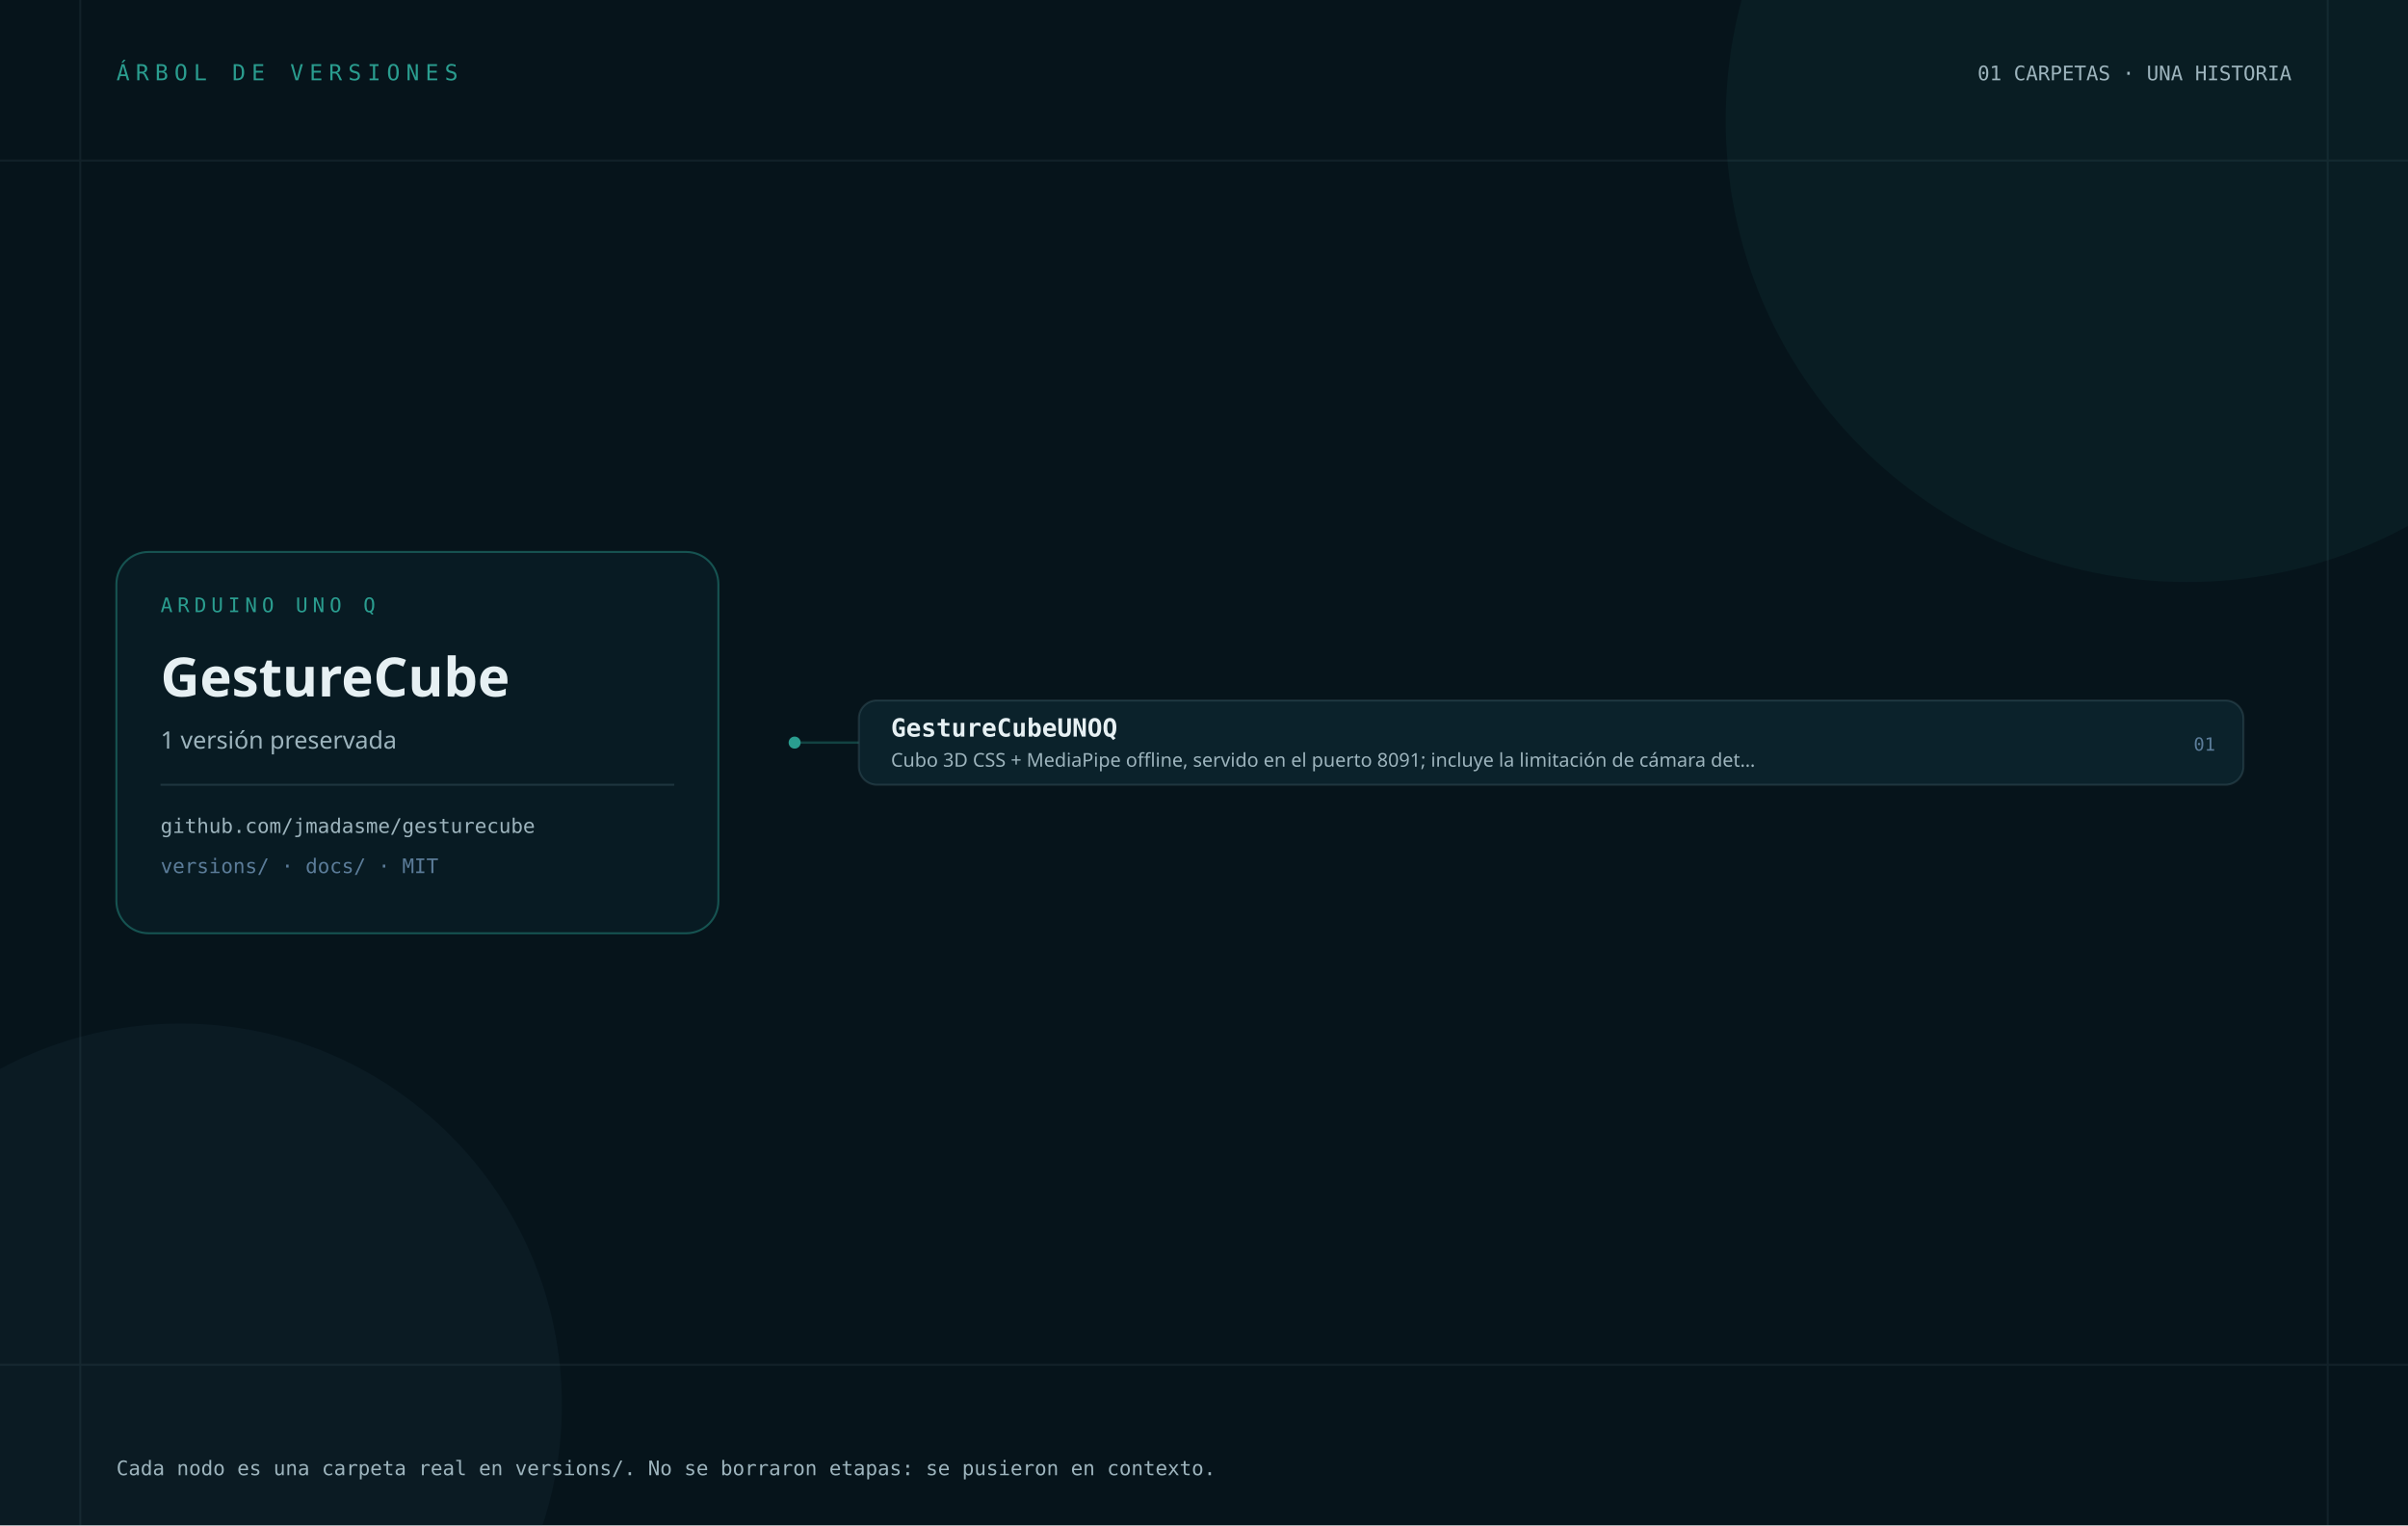
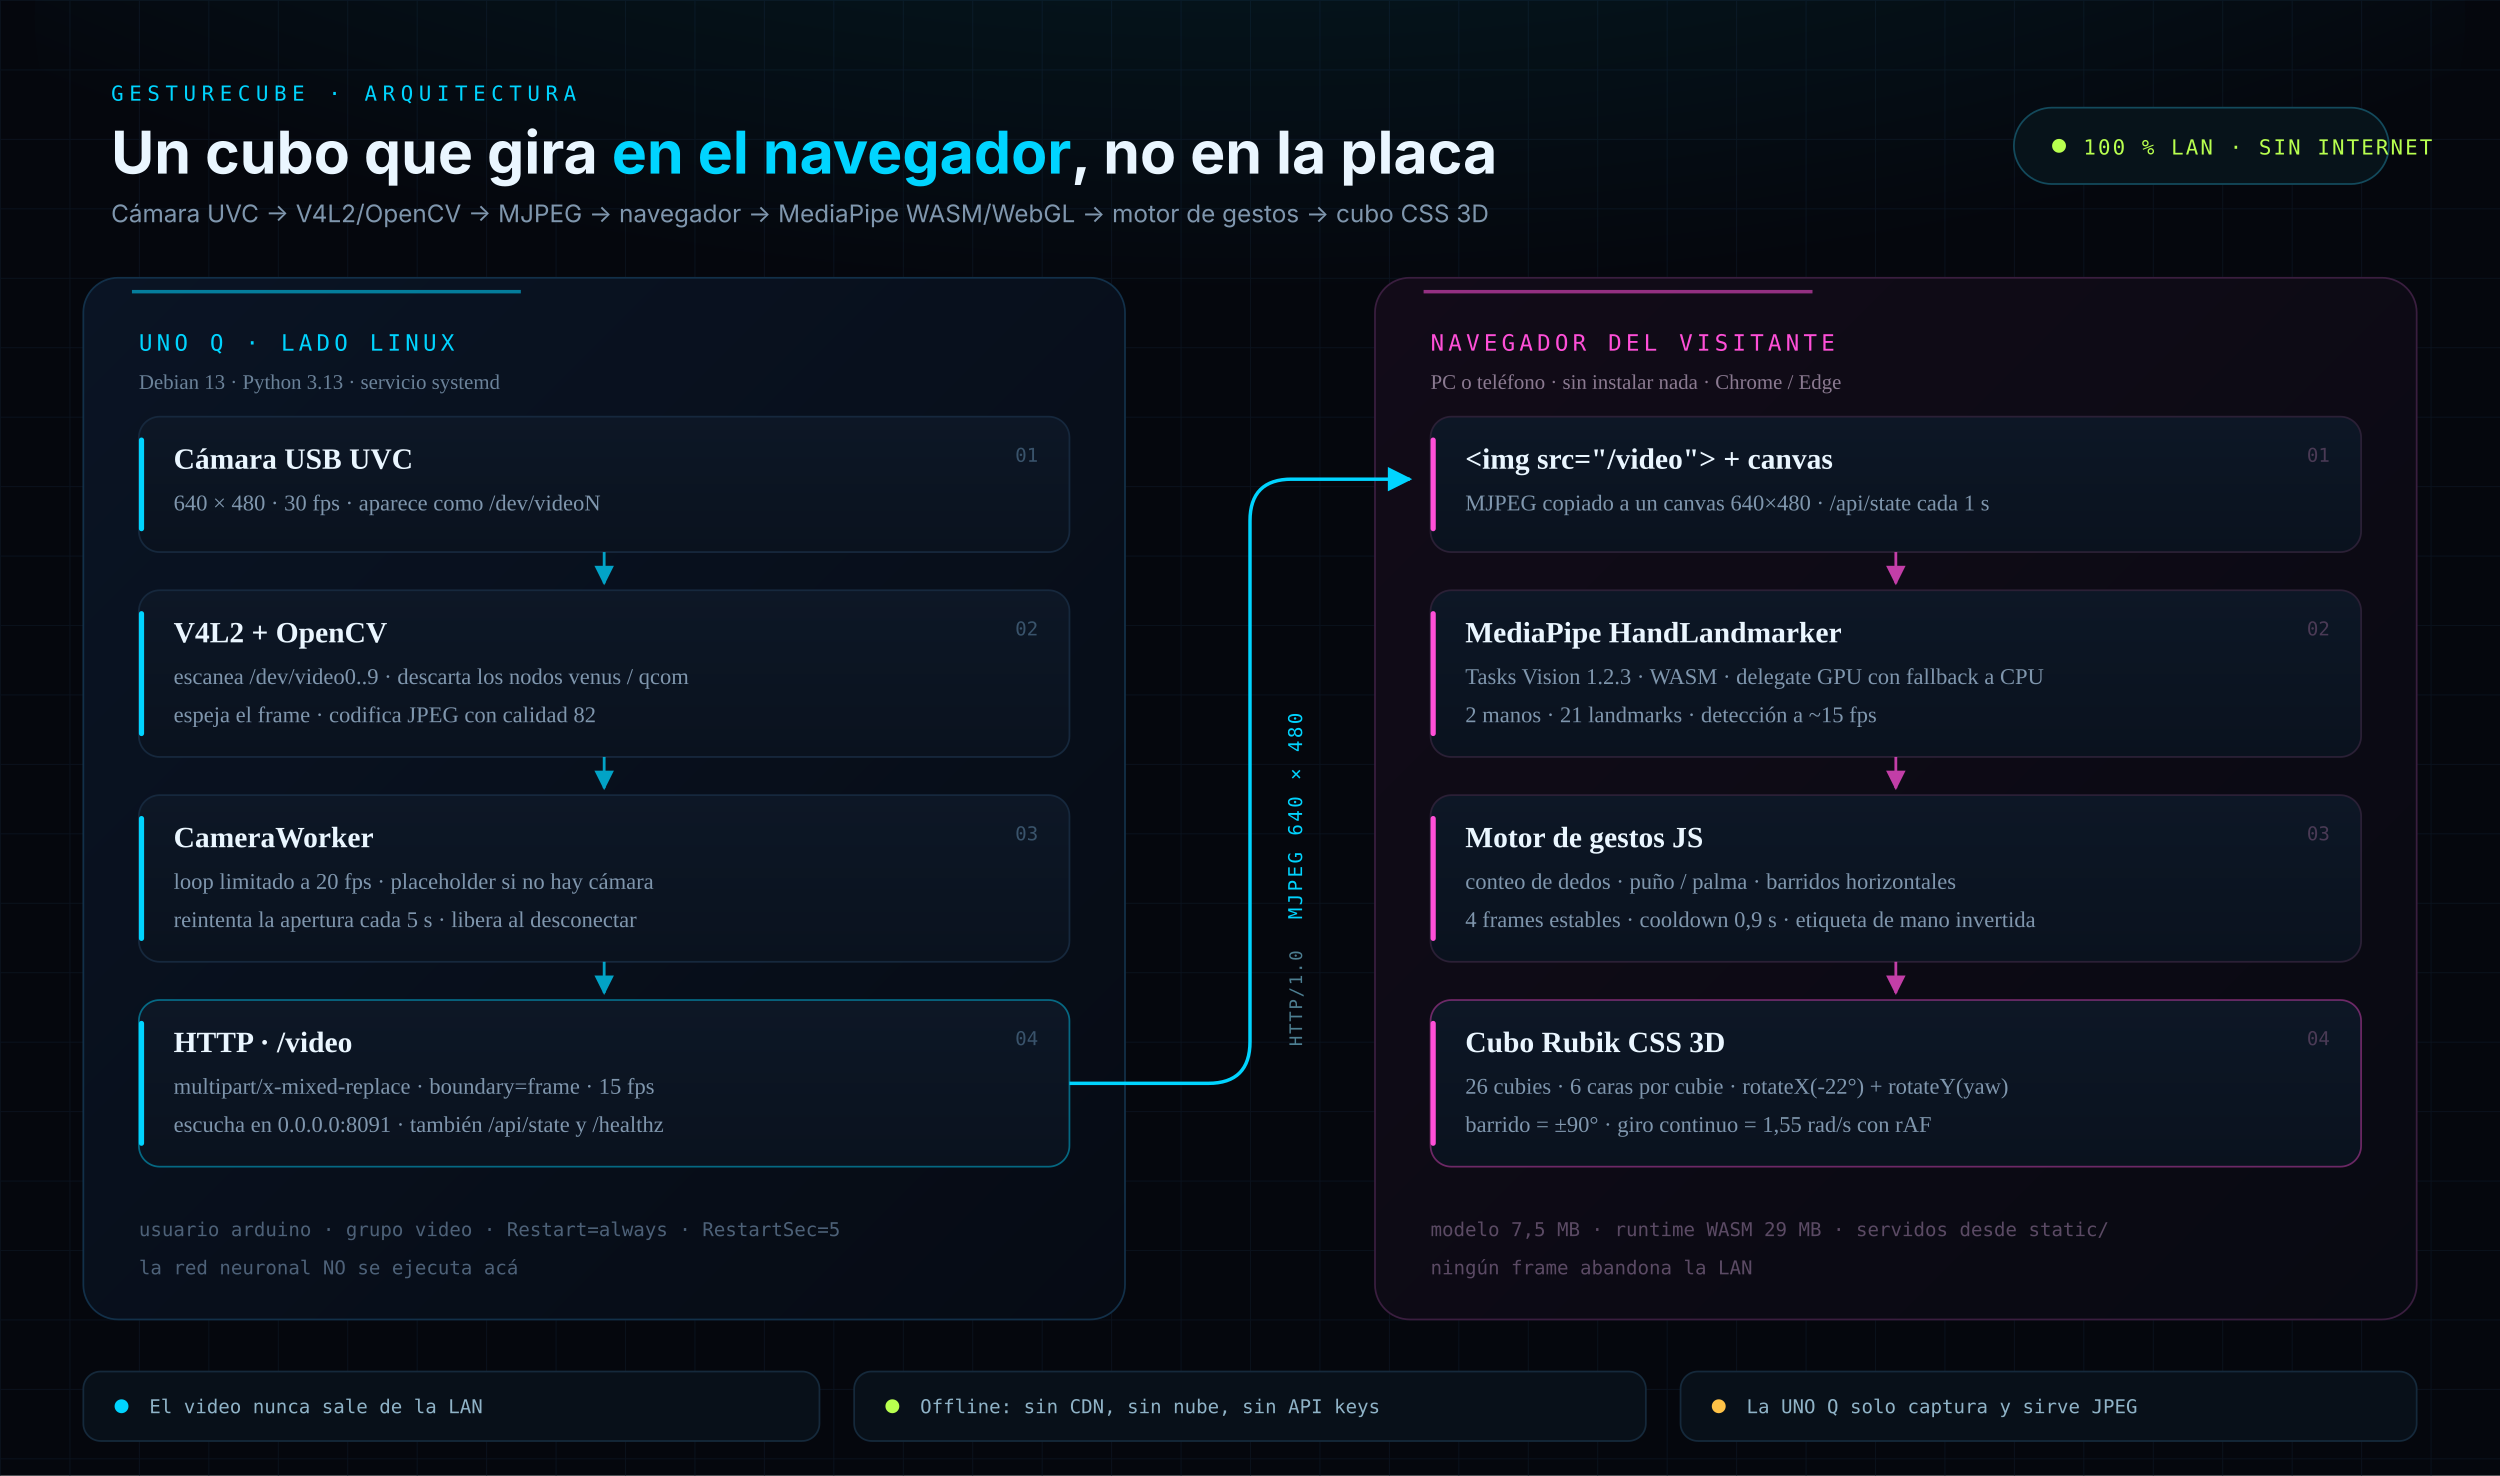
- <svg xmlns="http://www.w3.org/2000/svg" width="1200" height="760" viewBox="0 0 1200 760" role="img" aria-label="Árbol de versiones de GestureCube">
-   <rect width="1200" height="760" fill="#06141b" />
-   <circle cx="1090" cy="60" r="230" fill="#2A9D8F" opacity=".07" />
-   <circle cx="90" cy="700" r="190" fill="#457B9D" opacity=".07" />
-   <g stroke="rgba(148, 190, 200, .16)" stroke-width="1" opacity=".5">
-     <path d="M0 80H1200M0 680H1200M40 0V760M1160 0V760" />
+ <svg xmlns="http://www.w3.org/2000/svg" width="1440" height="850" viewBox="0 0 1440 850" role="img" aria-labelledby="ttl dsc">
+   <defs>
+     <pattern id="grid" width="40" height="40" patternUnits="userSpaceOnUse">
+       <path d="M40 0H0V40" fill="none" stroke="#0e1a2b" stroke-width="1" />
+     </pattern>
+     <radialGradient id="halo" cx="50%" cy="0%" r="75%">
+       <stop offset="0" stop-color="#00d4ff" stop-opacity="0.16" />
+       <stop offset="1" stop-color="#00d4ff" stop-opacity="0" />
+     </radialGradient>
+     <linearGradient id="zoneUno" x1="0" y1="0" x2="1" y2="1">
+       <stop offset="0" stop-color="#0a1424" />
+       <stop offset="1" stop-color="#060b14" />
+     </linearGradient>
+     <linearGradient id="zoneWeb" x1="0" y1="0" x2="1" y2="1">
+       <stop offset="0" stop-color="#120b18" />
+       <stop offset="1" stop-color="#080a12" />
+     </linearGradient>
+     <linearGradient id="card" x1="0" y1="0" x2="0" y2="1">
+       <stop offset="0" stop-color="#0d1726" />
+       <stop offset="1" stop-color="#0a121e" />
+     </linearGradient>
+     <marker id="arw" viewBox="0 0 10 10" refX="9" refY="5" markerWidth="7" markerHeight="7" orient="auto-start-reverse">
+       <path d="M0 0 10 5 0 10z" fill="#00d4ff" />
+     </marker>
+     <marker id="arwPink" viewBox="0 0 10 10" refX="9" refY="5" markerWidth="7" markerHeight="7" orient="auto-start-reverse">
+       <path d="M0 0 10 5 0 10z" fill="#ff4fd8" />
+     </marker>
+   </defs>
+   <rect width="1440" height="850" fill="#05070d" />
+   <rect width="1440" height="850" fill="url(#grid)" opacity="0.55" />
+   <ellipse cx="720" cy="10" rx="700" ry="320" fill="url(#halo)" />
+   <g font-family="Inter, Segoe UI, system-ui, sans-serif">
+     <text x="64" y="58" font-family="ui-monospace, SFMono-Regular, Menlo, monospace" font-size="12" fill="#00d4ff" letter-spacing="3.2">GESTURECUBE · ARQUITECTURA</text>
+     <text x="64" y="100" font-size="34" font-weight="700" fill="#eaf6ff">Un cubo que gira <tspan fill="#00d4ff">en el navegador</tspan>, no en la placa</text>
+     <text x="64" y="128" font-size="14" fill="#7f96ad">Cámara UVC → V4L2/OpenCV → MJPEG → navegador → MediaPipe WASM/WebGL → motor de gestos → cubo CSS 3D</text>
  </g>
-   <text x="58" y="40" fill="#2A9D8F" font-family="monospace" font-size="11" letter-spacing="3">ÁRBOL DE VERSIONES</text>
-   <text x="1142" y="40" text-anchor="end" fill="#9db4bd" font-family="monospace" font-size="10">01 CARPETAS · UNA HISTORIA</text>
-   <rect x="58" y="275" width="300" height="190" rx="16" fill="#081b23" stroke="#2A9D8F" stroke-opacity=".45" />
-   <text x="80" y="305" fill="#2A9D8F" font-family="monospace" font-size="10" letter-spacing="2.4">ARDUINO UNO Q</text>
-   <text x="80" y="347" fill="#e6f0f3" font-family="sans-serif" font-size="27" font-weight="700">GestureCube</text>
-   <text x="80" y="373" fill="#9db4bd" font-family="sans-serif" font-size="12">1 versión preservada</text>
-   <line x1="80" y1="391" x2="336" y2="391" stroke="rgba(148, 190, 200, .16)" />
-   <text x="80" y="415" fill="#9db4bd" font-family="monospace" font-size="10">github.com/jmadasme/gesturecube</text>
-   <text x="80" y="435" fill="#5B7C99" font-family="monospace" font-size="10">versions/ · docs/ · MIT</text>
-   <path d="M396 370 V370 H428" fill="none" stroke="#2A9D8F" stroke-opacity=".34" stroke-width="1.2" />
-   <circle cx="396" cy="370" r="3" fill="#2A9D8F" />
-   <rect x="428" y="349" width="690" height="42" rx="9" fill="#0b222b" stroke="rgba(148, 190, 200, .16)" />
-   <text x="444" y="367" fill="#e6f0f3" font-family="monospace" font-size="12.5" font-weight="600">GestureCubeUNOQ</text>
-   <text x="444" y="382" fill="#9db4bd" font-family="sans-serif" font-size="9.5">Cubo 3D CSS + MediaPipe offline, servido en el puerto 8091; incluye la limitación de cámara det…</text>
-   <text x="1104" y="374" text-anchor="end" fill="#5B7C99" font-family="monospace" font-size="9">01</text>
-   <text x="58" y="735" fill="#9db4bd" font-family="monospace" font-size="10">Cada nodo es una carpeta real en versions/. No se borraron etapas: se pusieron en contexto.</text>
+   <g>
+     <rect x="1160" y="62" width="216" height="44" rx="22" fill="#07131a" stroke="#134a5c" />
+     <circle cx="1186" cy="84" r="4" fill="#b8ff4f" />
+     <text x="1200" y="89" font-family="ui-monospace, SFMono-Regular, Menlo, monospace" font-size="12" fill="#b8ff4f" letter-spacing="1.2">100 % LAN · SIN INTERNET</text>
+   </g>
+   <rect x="48" y="160" width="600" height="600" rx="20" fill="url(#zoneUno)" stroke="#123049" />
+   <path d="M76 168 H300" stroke="#00d4ff" stroke-width="2" opacity="0.55" />
+   <text x="80" y="202" font-family="ui-monospace, SFMono-Regular, Menlo, monospace" font-size="13" fill="#00d4ff" letter-spacing="2.4">UNO Q · LADO LINUX</text>
+   <text x="80" y="224" font-size="12" fill="#6b8299">Debian 13 · Python 3.13 · servicio systemd</text>
+   <rect x="80" y="240" width="536" height="78" rx="12" fill="url(#card)" stroke="#16283d" />
+   <rect x="80" y="252" width="3" height="54" rx="1.5" fill="#00d4ff" />
+   <text x="100" y="270" font-size="17" font-weight="600" fill="#eaf6ff">Cámara USB UVC</text>
+   <text x="100" y="294" font-size="13" fill="#7f96ad">640 × 480 · 30 fps · aparece como /dev/videoN</text>
+   <text x="598" y="266" text-anchor="end" font-family="ui-monospace, Menlo, monospace" font-size="11" fill="#39536b">01</text>
+   <path d="M348 318 V336" stroke="#00d4ff" stroke-width="1.6" opacity="0.75" marker-end="url(#arw)" />
+   <rect x="80" y="340" width="536" height="96" rx="12" fill="url(#card)" stroke="#16283d" />
+   <rect x="80" y="352" width="3" height="72" rx="1.5" fill="#00d4ff" />
+   <text x="100" y="370" font-size="17" font-weight="600" fill="#eaf6ff">V4L2 + OpenCV</text>
+   <text x="100" y="394" font-size="13" fill="#7f96ad">escanea /dev/video0..9 · descarta los nodos venus / qcom</text>
+   <text x="100" y="416" font-size="13" fill="#7f96ad">espeja el frame · codifica JPEG con calidad 82</text>
+   <text x="598" y="366" text-anchor="end" font-family="ui-monospace, Menlo, monospace" font-size="11" fill="#39536b">02</text>
+   <path d="M348 436 V454" stroke="#00d4ff" stroke-width="1.6" opacity="0.75" marker-end="url(#arw)" />
+   <rect x="80" y="458" width="536" height="96" rx="12" fill="url(#card)" stroke="#16283d" />
+   <rect x="80" y="470" width="3" height="72" rx="1.5" fill="#00d4ff" />
+   <text x="100" y="488" font-size="17" font-weight="600" fill="#eaf6ff">CameraWorker</text>
+   <text x="100" y="512" font-size="13" fill="#7f96ad">loop limitado a 20 fps · placeholder si no hay cámara</text>
+   <text x="100" y="534" font-size="13" fill="#7f96ad">reintenta la apertura cada 5 s · libera al desconectar</text>
+   <text x="598" y="484" text-anchor="end" font-family="ui-monospace, Menlo, monospace" font-size="11" fill="#39536b">03</text>
+   <path d="M348 554 V572" stroke="#00d4ff" stroke-width="1.6" opacity="0.75" marker-end="url(#arw)" />
+   <rect x="80" y="576" width="536" height="96" rx="12" fill="url(#card)" stroke="#00d4ff" stroke-opacity="0.45" />
+   <rect x="80" y="588" width="3" height="72" rx="1.5" fill="#00d4ff" />
+   <text x="100" y="606" font-size="17" font-weight="600" fill="#eaf6ff">HTTP · /video</text>
+   <text x="100" y="630" font-size="13" fill="#7f96ad">multipart/x-mixed-replace · boundary=frame · 15 fps</text>
+   <text x="100" y="652" font-size="13" fill="#7f96ad">escucha en 0.0.0.0:8091 · también /api/state y /healthz</text>
+   <text x="598" y="602" text-anchor="end" font-family="ui-monospace, Menlo, monospace" font-size="11" fill="#39536b">04</text>
+   <text x="80" y="712" font-family="ui-monospace, Menlo, monospace" font-size="11" fill="#4d6178">usuario arduino · grupo video · Restart=always · RestartSec=5</text>
+   <text x="80" y="734" font-family="ui-monospace, Menlo, monospace" font-size="11" fill="#4d6178">la red neuronal NO se ejecuta acá</text>
+   <rect x="792" y="160" width="600" height="600" rx="20" fill="url(#zoneWeb)" stroke="#3a1e3f" />
+   <path d="M820 168 H1044" stroke="#ff4fd8" stroke-width="2" opacity="0.55" />
+   <text x="824" y="202" font-family="ui-monospace, SFMono-Regular, Menlo, monospace" font-size="13" fill="#ff4fd8" letter-spacing="2.4">NAVEGADOR DEL VISITANTE</text>
+   <text x="824" y="224" font-size="12" fill="#8b7a91">PC o teléfono · sin instalar nada · Chrome / Edge</text>
+   <rect x="824" y="240" width="536" height="78" rx="12" fill="url(#card)" stroke="#2b2036" />
+   <rect x="824" y="252" width="3" height="54" rx="1.5" fill="#ff4fd8" />
+   <text x="844" y="270" font-size="17" font-weight="600" fill="#eaf6ff">&lt;img src="/video"&gt; + canvas</text>
+   <text x="844" y="294" font-size="13" fill="#7f96ad">MJPEG copiado a un canvas 640×480 · /api/state cada 1 s</text>
+   <text x="1342" y="266" text-anchor="end" font-family="ui-monospace, Menlo, monospace" font-size="11" fill="#4a3a55">01</text>
+   <path d="M1092 318 V336" stroke="#ff4fd8" stroke-width="1.6" opacity="0.75" marker-end="url(#arwPink)" />
+   <rect x="824" y="340" width="536" height="96" rx="12" fill="url(#card)" stroke="#2b2036" />
+   <rect x="824" y="352" width="3" height="72" rx="1.5" fill="#ff4fd8" />
+   <text x="844" y="370" font-size="17" font-weight="600" fill="#eaf6ff">MediaPipe HandLandmarker</text>
+   <text x="844" y="394" font-size="13" fill="#7f96ad">Tasks Vision 1.2.3 · WASM · delegate GPU con fallback a CPU</text>
+   <text x="844" y="416" font-size="13" fill="#7f96ad">2 manos · 21 landmarks · detección a ~15 fps</text>
+   <text x="1342" y="366" text-anchor="end" font-family="ui-monospace, Menlo, monospace" font-size="11" fill="#4a3a55">02</text>
+   <path d="M1092 436 V454" stroke="#ff4fd8" stroke-width="1.6" opacity="0.75" marker-end="url(#arwPink)" />
+   <rect x="824" y="458" width="536" height="96" rx="12" fill="url(#card)" stroke="#2b2036" />
+   <rect x="824" y="470" width="3" height="72" rx="1.5" fill="#ff4fd8" />
+   <text x="844" y="488" font-size="17" font-weight="600" fill="#eaf6ff">Motor de gestos JS</text>
+   <text x="844" y="512" font-size="13" fill="#7f96ad">conteo de dedos · puño / palma · barridos horizontales</text>
+   <text x="844" y="534" font-size="13" fill="#7f96ad">4 frames estables · cooldown 0,9 s · etiqueta de mano invertida</text>
+   <text x="1342" y="484" text-anchor="end" font-family="ui-monospace, Menlo, monospace" font-size="11" fill="#4a3a55">03</text>
+   <path d="M1092 554 V572" stroke="#ff4fd8" stroke-width="1.6" opacity="0.75" marker-end="url(#arwPink)" />
+   <rect x="824" y="576" width="536" height="96" rx="12" fill="url(#card)" stroke="#ff4fd8" stroke-opacity="0.4" />
+   <rect x="824" y="588" width="3" height="72" rx="1.5" fill="#ff4fd8" />
+   <text x="844" y="606" font-size="17" font-weight="600" fill="#eaf6ff">Cubo Rubik CSS 3D</text>
+   <text x="844" y="630" font-size="13" fill="#7f96ad">26 cubies · 6 caras por cubie · rotateX(-22°) + rotateY(yaw)</text>
+   <text x="844" y="652" font-size="13" fill="#7f96ad">barrido = ±90° · giro continuo = 1,55 rad/s con rAF</text>
+   <text x="1342" y="602" text-anchor="end" font-family="ui-monospace, Menlo, monospace" font-size="11" fill="#4a3a55">04</text>
+   <text x="824" y="712" font-family="ui-monospace, Menlo, monospace" font-size="11" fill="#5b4a64">modelo 7,5 MB · runtime WASM 29 MB · servidos desde static/</text>
+   <text x="824" y="734" font-family="ui-monospace, Menlo, monospace" font-size="11" fill="#5b4a64">ningún frame abandona la LAN</text>
+   <path d="M616 624 H696 Q720 624 720 600 V300 Q720 276 744 276 H812" fill="none" stroke="#00d4ff" stroke-width="2" marker-end="url(#arw)" />
+   <text x="750" y="470" transform="rotate(-90 750 470)" text-anchor="middle" font-family="ui-monospace, Menlo, monospace" font-size="11" fill="#00d4ff" letter-spacing="1.4">MJPEG 640 × 480</text>
+   <text x="750" y="575" transform="rotate(-90 750 575)" text-anchor="middle" font-family="ui-monospace, Menlo, monospace" font-size="10" fill="#4d7f92" letter-spacing="1">HTTP/1.0</text>
+   <g font-family="ui-monospace, SFMono-Regular, Menlo, monospace" font-size="11">
+     <rect x="48" y="790" width="424" height="40" rx="10" fill="#081019" stroke="#15293b" />
+     <circle cx="70" cy="810" r="4" fill="#00d4ff" />
+     <text x="86" y="814" fill="#8fb3c7">El video nunca sale de la LAN</text>
+     <rect x="492" y="790" width="456" height="40" rx="10" fill="#081019" stroke="#15293b" />
+     <circle cx="514" cy="810" r="4" fill="#b8ff4f" />
+     <text x="530" y="814" fill="#8fb3c7">Offline: sin CDN, sin nube, sin API keys</text>
+     <rect x="968" y="790" width="424" height="40" rx="10" fill="#081019" stroke="#15293b" />
+     <circle cx="990" cy="810" r="4" fill="#ffc247" />
+     <text x="1006" y="814" fill="#8fb3c7">La UNO Q solo captura y sirve JPEG</text>
+   </g>
</svg>
